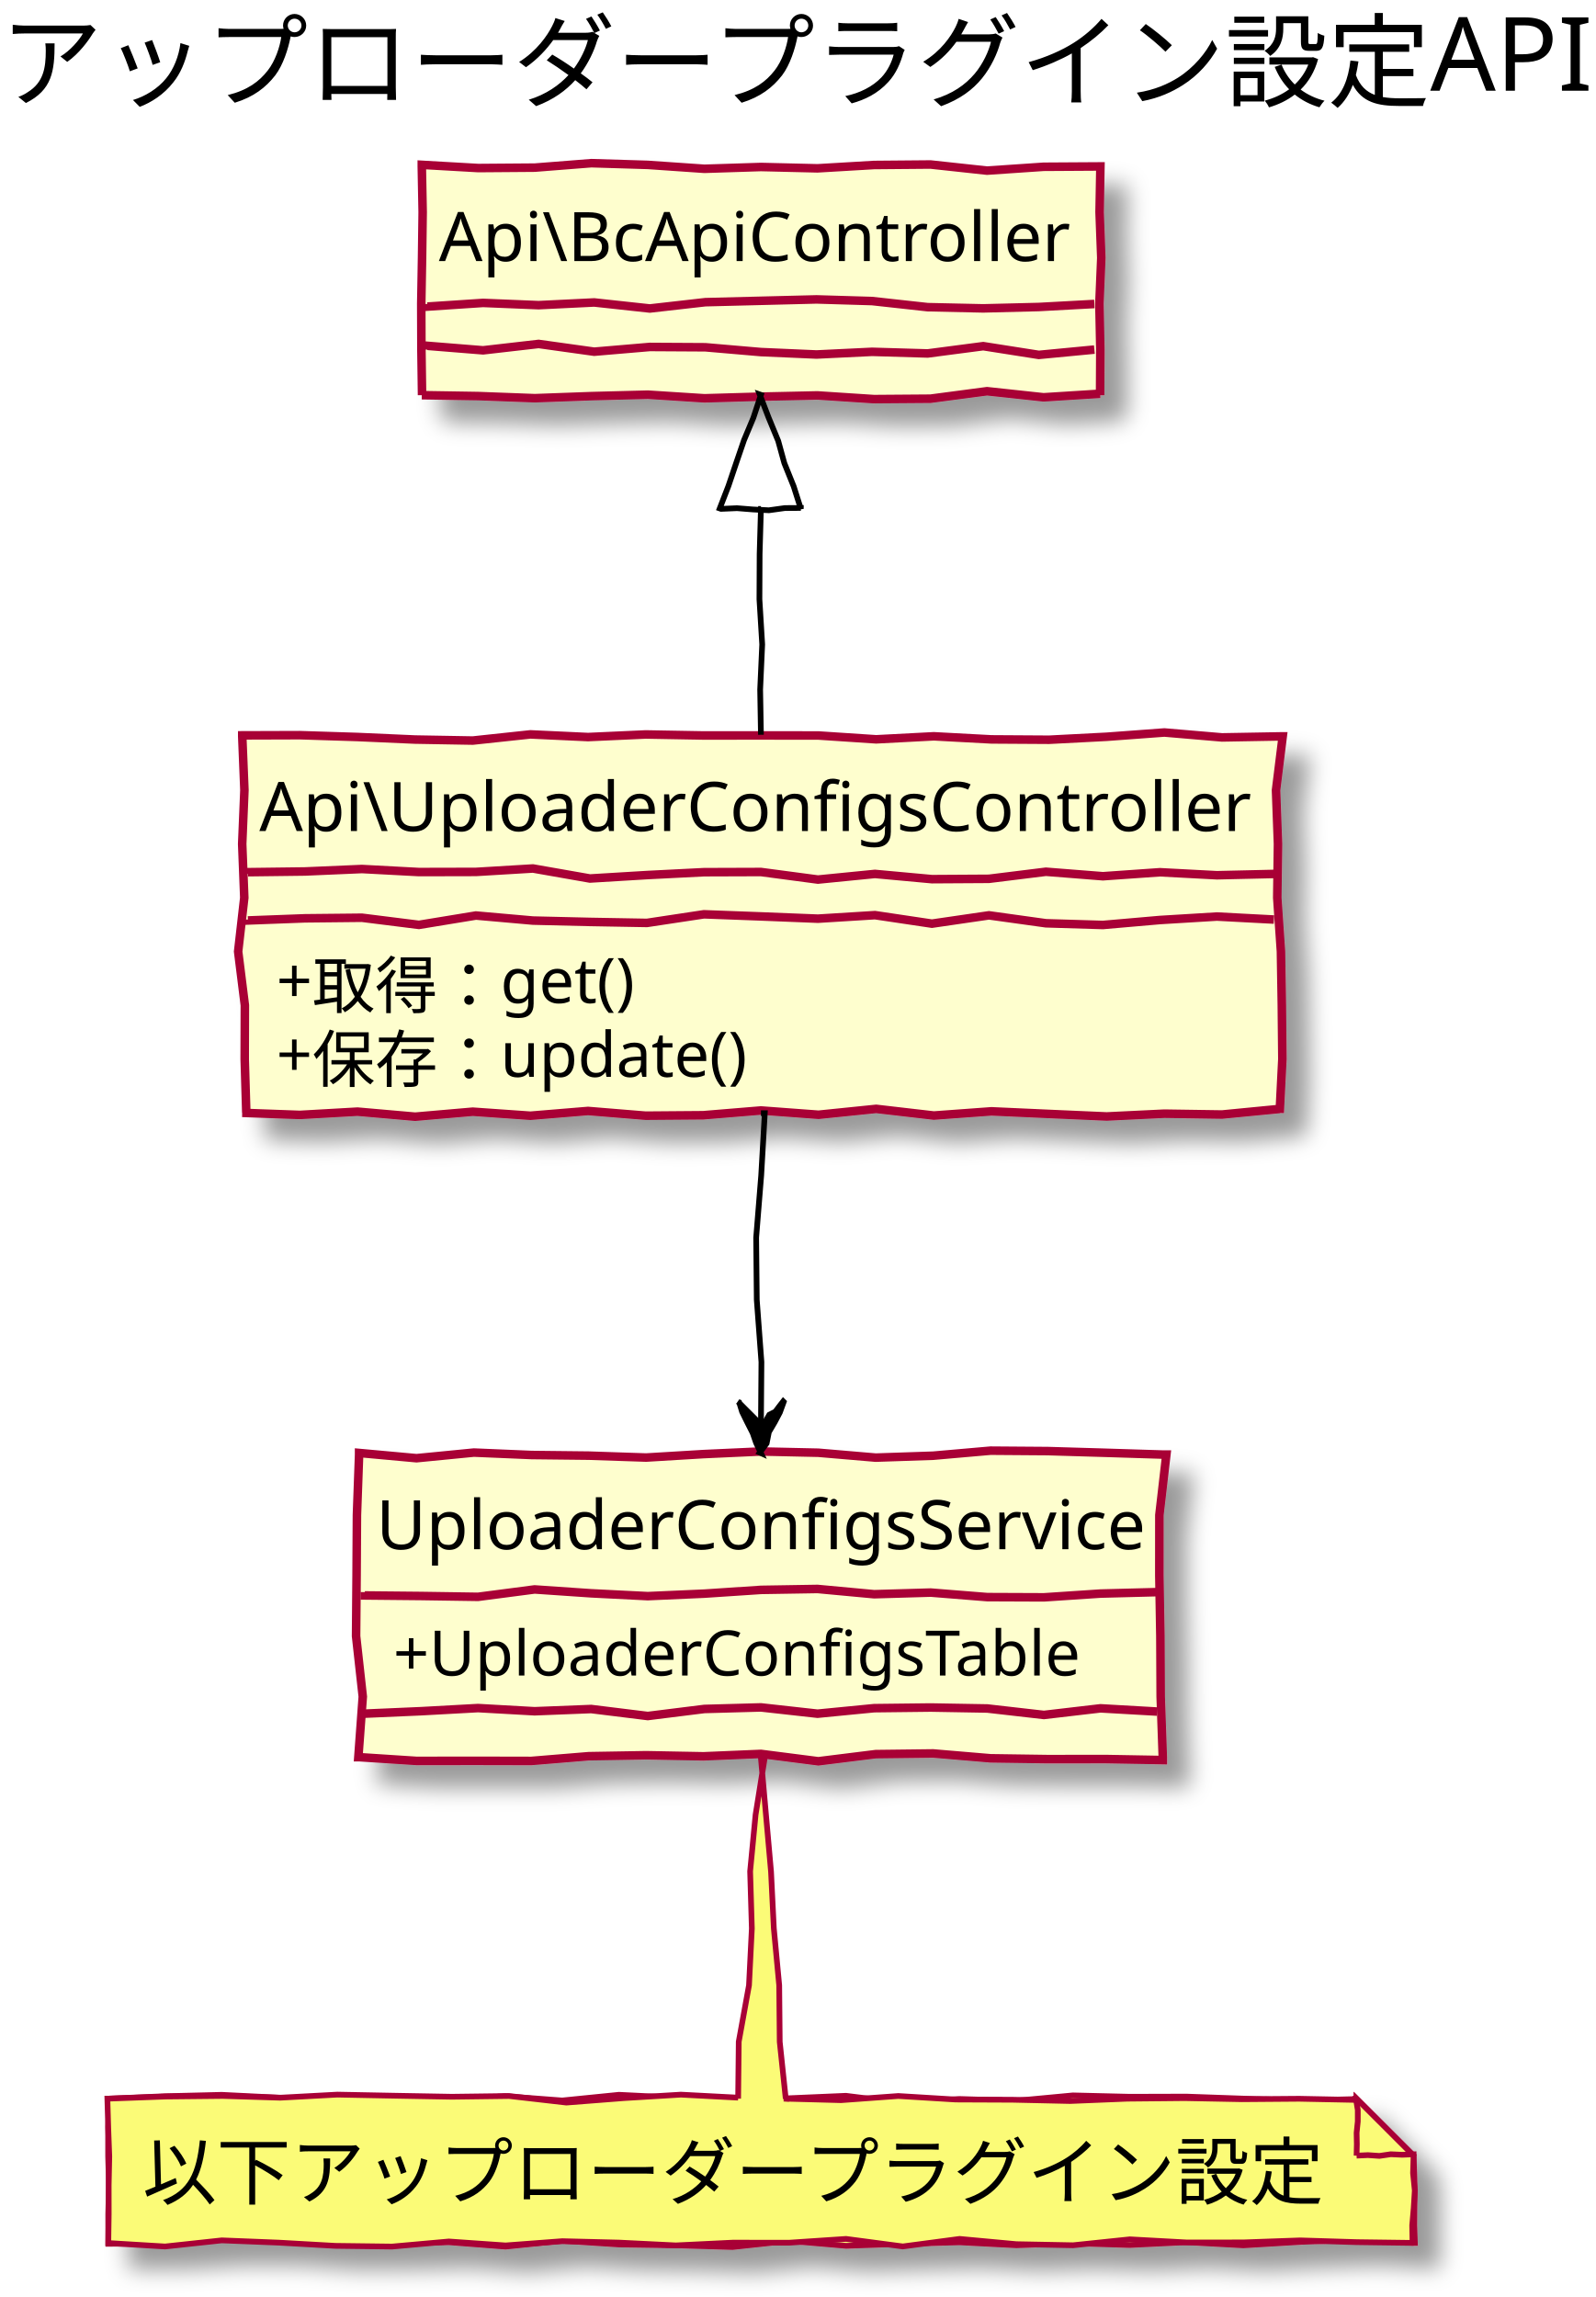
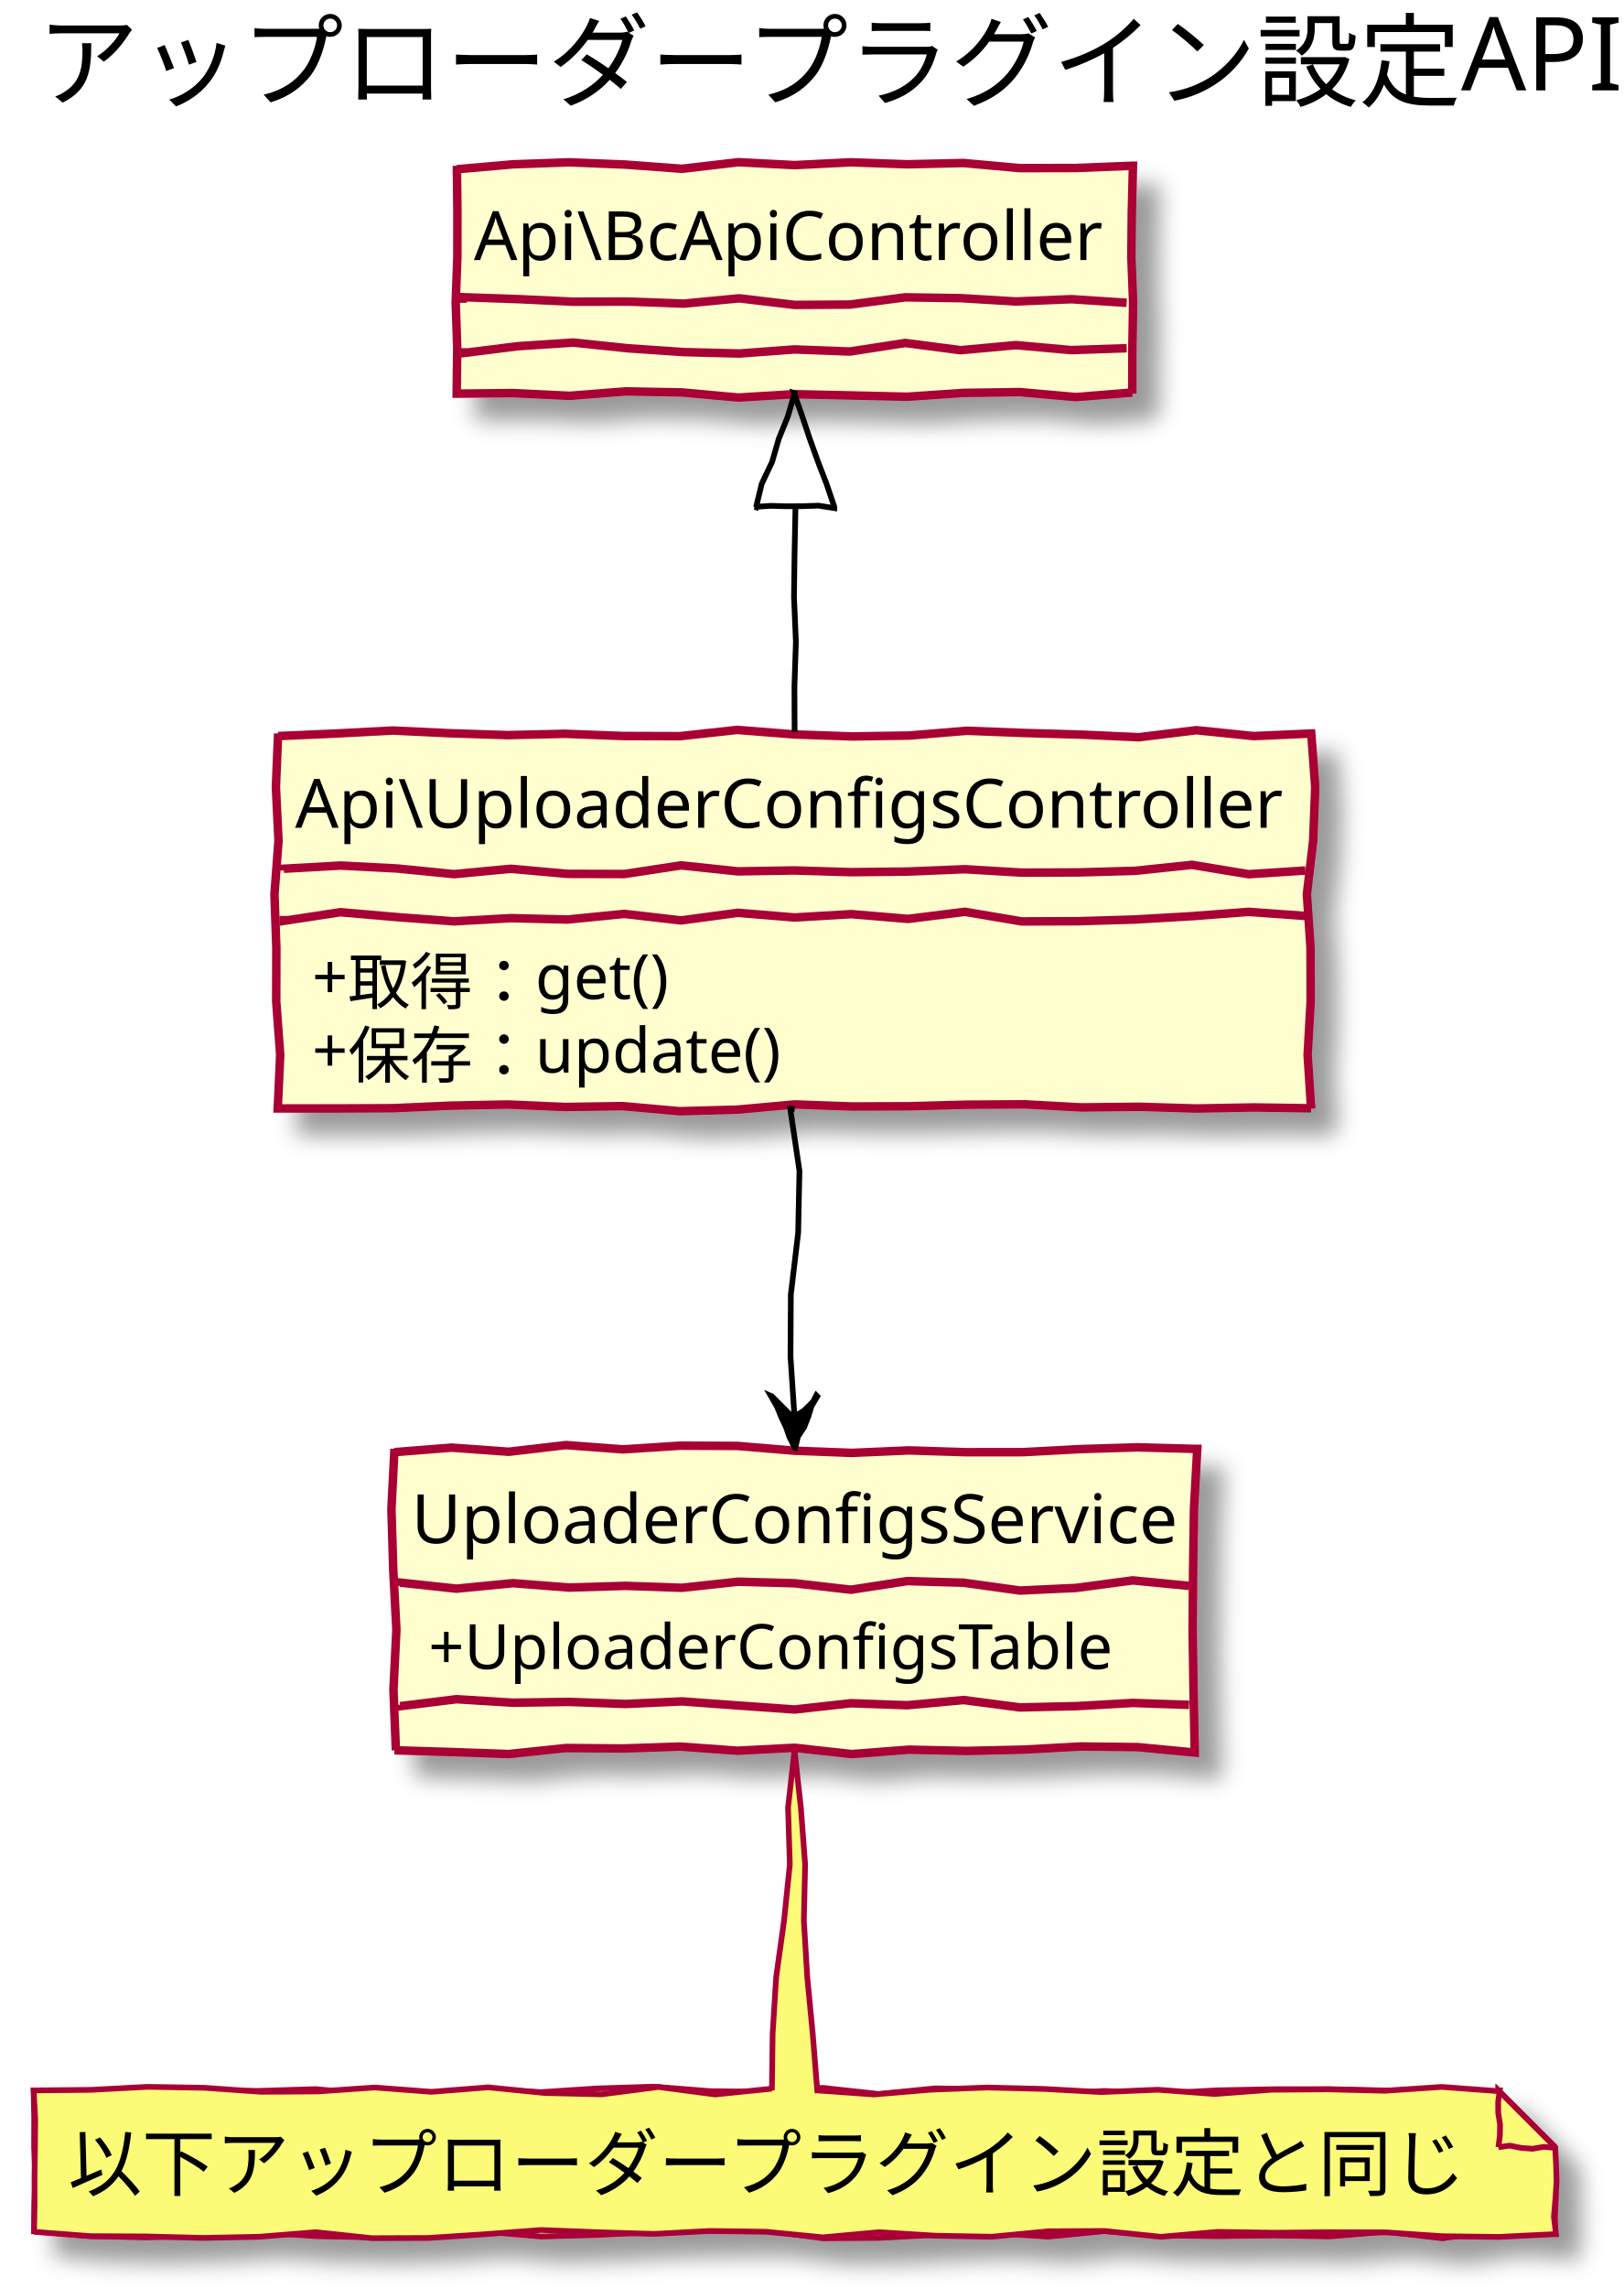
- <svg xmlns="http://www.w3.org/2000/svg" contentScriptType="application/ecmascript" contentStyleType="text/css" height="403px" preserveAspectRatio="none" style="width:280px;height:403px;" version="1.1" viewBox="0 0 280 403" width="280px" zoomAndPan="magnify">
+ <svg xmlns="http://www.w3.org/2000/svg" contentScriptType="application/ecmascript" contentStyleType="text/css" height="403px" preserveAspectRatio="none" style="width:286px;height:403px;" version="1.1" viewBox="0 0 286 403" width="286px" zoomAndPan="magnify">
  <defs>
-     <filter height="300%" id="fqk3hri" width="300%" x="-1" y="-1">
+     <filter height="300%" id="f5z8hrw" width="300%" x="-1" y="-1">
      <feGaussianBlur result="blurOut" stdDeviation="2.0" />
      <feColorMatrix in="blurOut" result="blurOut2" type="matrix" values="0 0 0 0 0 0 0 0 0 0 0 0 0 0 0 0 0 0 .4 0" />
      <feOffset dx="4.0" dy="4.0" in="blurOut2" result="blurOut3" />
      <feBlend in="SourceGraphic" in2="blurOut3" mode="normal" />
    </filter>
  </defs>
  <g>
-     <text fill="#000000" font-family="sans-serif" font-size="18" lengthAdjust="spacingAndGlyphs" textLength="279" x="0" y="17.402">アップローダープラグイン設定API</text>
-     <polygon fill="#FEFECE" filter="url(#fqk3hri)" points="74,29.199,74,28.917,83.917,29.485,93.833,29.409,103.75,28.629,113.667,28.929,123.583,29.614,133.5,29.298,143.417,29.533,153.333,28.948,163.25,28.862,173.167,29.936,183.083,29.261,193,29.199,193.058,29.199,192.909,37.226,193.211,45.252,192.875,53.279,193.042,61.306,193,69.332,193,69.079,183.083,69.705,173.167,68.636,163.25,69.948,153.333,70.023,143.417,69.373,133.5,69.59,123.583,69.879,113.667,69.243,103.75,69.499,93.833,69.86,83.917,69.489,74,69.332,74.046,69.332,73.932,61.306,73.905,53.279,74.046,45.252,74.153,37.226,74,29.199" style="stroke: #A80036; stroke-width: 1.5;" />
-     <text fill="#000000" font-family="sans-serif" font-size="12" lengthAdjust="spacingAndGlyphs" textLength="113" x="77" y="45.801">Api\BcApiController</text>
-     <path d="M75,53.332 L75,53.79 L84.75,53.144 L94.5,53.541 L104.25,53.064 L114,54.123 L123.75,53.016 L133.5,52.773 L143.25,52.529 L153,52.819 L162.75,53.891 L172.5,54.102 L182.25,53.862 L192,53.332 " fill="#FEFECE" style="stroke: #A80036; stroke-width: 1.5;" />
-     <path d="M75,61.332 L75,60.674 L84.75,61.462 L94.5,60.343 L104.25,61.703 L114,60.871 L123.75,60.928 L133.5,61.769 L143.25,62.196 L153,61.725 L162.75,62.011 L172.5,60.732 L182.25,62.265 L192,61.332 " fill="#FEFECE" style="stroke: #A80036; stroke-width: 1.5;" />
-     <polygon fill="#FEFECE" filter="url(#fqk3hri)" points="42.5,129.199,42.5,129.016,52.611,128.984,62.722,129.303,72.833,129.752,82.944,129.929,93.056,128.845,103.167,129.315,113.278,128.857,123.389,129.036,133.5,129.029,143.611,129.042,153.722,129.711,163.833,129.181,173.944,129.724,184.056,129.787,194.167,129.262,204.278,128.513,214.389,129.377,224.5,129.199,225.04,129.199,223.865,138.634,224.209,148.069,224.083,157.503,224.728,166.938,224.883,176.373,224.979,185.808,224.5,195.242,224.5,194.557,214.389,195.539,204.278,195.389,194.167,195.877,184.056,195.435,173.944,194.978,163.833,195.716,153.722,194.545,143.611,195.578,133.5,194.828,123.389,195.662,113.278,195.743,103.167,194.914,93.056,195.749,82.944,195.041,72.833,195.918,62.722,195.031,52.611,195.606,42.5,195.242,43.211,195.242,42.931,185.808,42.959,176.373,41.78,166.938,42.858,157.503,42.491,148.069,42.881,138.634,42.5,129.199" style="stroke: #A80036; stroke-width: 1.5;" />
-     <text fill="#000000" font-family="sans-serif" font-size="12" lengthAdjust="spacingAndGlyphs" textLength="176" x="45.5" y="145.801">Api\UploaderConfigsController</text>
-     <path d="M43.5,153.332 L43.5,153.021 L53.5,152.896 L63.5,152.465 L73.5,152.997 L83.5,152.974 L93.5,152.373 L103.5,154.131 L113.5,153.528 L123.5,153.022 L133.5,152.989 L143.5,154.317 L153.5,153.327 L163.5,154.245 L173.5,154.184 L183.5,152.945 L193.5,153.733 L203.5,153.033 L213.5,153.56 L223.5,153.332 " fill="#FEFECE" style="stroke: #A80036; stroke-width: 1.5;" />
-     <path d="M43.5,161.332 L43.5,161.493 L53.5,161.116 L63.5,161.013 L73.5,162.266 L83.5,160.625 L93.5,161.512 L103.5,161.747 L113.5,161.923 L123.5,160.41 L133.5,160.781 L143.5,161.179 L153.5,160.559 L163.5,162.052 L173.5,160.593 L183.5,161.984 L193.5,162.283 L203.5,161.412 L213.5,160.805 L223.5,161.332 " fill="#FEFECE" style="stroke: #A80036; stroke-width: 1.5;" />
-     <text fill="#000000" font-family="sans-serif" font-size="11" lengthAdjust="spacingAndGlyphs" textLength="67" x="48.5" y="175.967">+取得：get()</text>
-     <text fill="#000000" font-family="sans-serif" font-size="11" lengthAdjust="spacingAndGlyphs" textLength="87" x="48.5" y="188.922">+保存：update()</text>
-     <polygon fill="#FEFECE" filter="url(#fqk3hri)" points="63,255.199,63,254.915,73.071,255.836,83.143,254.849,93.214,255.275,103.286,255.386,113.357,255.722,123.429,255.116,133.5,254.657,143.571,254.876,153.643,255.735,163.714,255.397,173.786,254.514,183.857,254.589,193.929,254.885,204,255.199,204.63,255.199,203.4,265.817,203.393,276.434,203.577,287.052,203.63,297.67,204,308.287,204,308.795,193.929,308.616,183.857,308.63,173.786,308.486,163.714,307.634,153.643,307.754,143.571,309.007,133.5,307.713,123.429,308.138,113.357,307.949,103.286,308.119,93.214,308.949,83.143,308.928,73.071,308.943,63,308.287,62.868,308.287,63.648,297.67,62.471,287.052,62.56,276.434,62.622,265.817,63,255.199" style="stroke: #A80036; stroke-width: 1.5;" />
-     <text fill="#000000" font-family="sans-serif" font-size="12" lengthAdjust="spacingAndGlyphs" textLength="135" x="66" y="271.801">UploaderConfigsService</text>
-     <path d="M64,279.332 L64,279.915 L73.929,280.012 L83.857,280.159 L93.786,278.86 L103.714,279.539 L113.643,280.038 L123.571,279.598 L133.5,278.939 L143.429,278.777 L153.357,279.7 L163.286,279.412 L173.214,280.208 L183.143,280.248 L193.071,279.587 L203,279.332 " fill="#FEFECE" style="stroke: #A80036; stroke-width: 1.5;" />
-     <text fill="#000000" font-family="sans-serif" font-size="11" lengthAdjust="spacingAndGlyphs" textLength="129" x="69" y="293.967">+UploaderConfigsTable</text>
-     <path d="M64,300.287 L64,300.654 L73.929,300.221 L83.857,299.675 L93.786,300.233 L103.714,299.842 L113.643,301.069 L123.571,299.831 L133.5,299.558 L143.429,300.661 L153.357,299.692 L163.286,299.577 L173.214,299.748 L183.143,300.882 L193.071,299.721 L203,300.287 " fill="#FEFECE" style="stroke: #A80036; stroke-width: 1.5;" />
-     <polygon fill="#FBFB77" filter="url(#fqk3hri)" points="19,368.199,19.206,368.199,18.972,373.261,18.974,378.323,19.118,383.385,18.992,388.448,19,393.51,19,393.665,28.956,393.613,38.913,392.947,48.87,392.992,58.826,393.75,68.783,393.67,78.739,393.39,88.696,394.163,98.652,393.135,108.609,393.784,118.565,393.935,128.522,394.231,138.478,393.159,148.435,394.021,158.391,393.677,168.348,393.403,178.304,393.922,188.261,393.573,198.217,393.875,208.174,393.387,218.13,393.935,228.087,393.335,238.043,392.952,248,393.51,248.231,393.51,248.118,390.448,248.142,387.385,248.2,384.323,248.113,381.261,248,378.199,247.893,378.092,245.867,376.067,243.875,374.075,242.046,372.246,239.827,370.027,238,368.199,238,368.273,228.046,368.522,218.091,368.192,208.136,367.84,198.182,367.868,188.227,367.629,178.273,368.565,168.318,368.258,158.364,368.936,148.409,367.699,138.454,368.127,128.5,368.384,118.546,368.014,108.591,367.522,98.636,368.522,88.682,367.769,78.727,368.374,68.773,368.385,58.818,368.276,48.864,368.023,38.909,367.529,28.954,367.773,19,368.199" style="stroke: #A80036; stroke-width: 1.0;" />
-     <polygon fill="#FBFB77" points="19,368.199,18.838,368.199,18.986,373.261,19.174,378.323,19.068,383.385,19.073,388.448,19,393.51,19,393.533,28.956,394.138,38.913,393.064,48.87,393.46,58.826,394.025,68.783,394.151,78.739,393.26,88.696,393.954,98.652,393.207,108.609,393.455,118.565,393.947,128.522,393.466,138.478,393.473,148.435,392.808,158.391,394.128,168.348,392.808,178.304,393.731,188.261,393.922,198.217,392.883,208.174,393.43,218.13,393.424,228.087,393.07,238.043,393.376,248,393.51,247.815,393.51,247.759,390.448,248.025,387.385,248.214,384.323,247.907,381.261,248,378.199,247.942,378.142,246.006,376.205,244.09,374.289,242.068,372.267,239.915,370.114,238,368.199,238,368.422,227.95,368.219,217.9,368.299,207.85,368.107,197.8,368.206,187.75,368.616,177.7,368.393,167.65,368.351,157.6,367.735,147.55,368.466,137.5,368.199,137.854,368.223,136.797,358.237,136.704,348.315,135.763,338.337,135.272,328.389,134.384,318.414,133.5,308.439,134.149,308.483,132.562,318.381,131.605,328.322,131.904,338.346,131.406,348.318,129.608,358.202,129.5,368.199,129.5,368.024,119.454,367.497,109.409,368.106,99.364,368.889,89.318,367.736,79.273,367.866,69.227,367.686,59.182,367.492,49.136,368.034,39.091,367.724,29.046,367.828,19,368.199" style="stroke: #A80036; stroke-width: 1.0;" />
-     <path d="M238,368.199 L237.89,368.199 L238.212,370.199 L238.211,372.199 L238.006,374.199 L238.046,376.199 L238,378.199 " fill="#FBFB77" style="stroke: #A80036; stroke-width: 1.0;" />
-     <path d="M248,378.199 L248,377.967 L246,378.045 L244,377.954 L242,378.245 L240,378.107 L238,378.199 " fill="#FBFB77" style="stroke: #A80036; stroke-width: 1.0;" />
-     <text fill="#000000" font-family="sans-serif" font-size="13" lengthAdjust="spacingAndGlyphs" textLength="208" x="25" y="385.768">以下アップローダープラグイン設定</text>
-     <path d="M133.5,89.289 L133.499,89.289 L133.27,97.213 L133.236,105.137 L133.722,113.061 L133.363,120.985 L133.5,128.909 " fill="none" style="stroke: #000000; stroke-width: 1.0;" />
-     <polygon fill="none" points="126.5,89.279,126.272,89.2,127.803,85.245,129.159,81.23,130.532,77.22,132.17,73.304,133.5,69.279,133.282,69.203,134.843,73.259,136.53,77.36,137.6,81.244,139.245,85.33,140.5,89.279,140.5,89.117,137.7,89.137,134.9,89.526,132.1,89.383,129.3,89.158,126.5,89.279" style="stroke: #000000; stroke-width: 1.0;" />
-     <path d="M133.5,195.309 L134.173,195.309 L133.547,206.221 L132.661,217.133 L132.769,228.045 L133.586,238.957 L133.5,249.869 " fill="none" style="stroke: #000000; stroke-width: 1.0;" />
-     <polygon fill="#000000" points="133.5,254.949,133.296,254.858,134.497,253.237,134.891,251.256,135.9,249.549,136.823,247.804,137.5,245.949,137.409,245.859,136.709,246.758,136.024,247.673,134.966,248.215,134.387,249.236,133.5,249.949,133.556,250.006,132.674,249.123,131.747,248.196,131.227,247.676,130.361,246.81,129.5,245.949,129.681,246.03,130.195,247.702,131.102,249.55,132.052,251.417,132.641,253.123,133.5,254.949" style="stroke: #000000; stroke-width: 1.0;" />
+     <text fill="#000000" font-family="sans-serif" font-size="18" lengthAdjust="spacingAndGlyphs" textLength="279" x="6.5" y="17.402">アップローダープラグイン設定API</text>
+     <polygon fill="#FEFECE" filter="url(#f5z8hrw)" points="80.5,29.199,80.5,29.81,90.417,28.942,100.333,28.586,110.25,28.994,120.167,29.731,130.083,28.568,140,29.083,149.917,28.586,159.833,28.938,169.75,28.712,179.667,29.612,189.583,29.59,199.5,29.199,199.612,29.199,199.413,37.226,199.332,45.252,199.643,53.279,199.508,61.306,199.5,69.332,199.5,69.137,189.583,69.943,179.667,69.06,169.75,69.205,159.833,69.88,149.917,69.65,140,69.428,130.083,70.024,120.167,69.117,110.25,68.936,100.333,69.717,90.417,69.236,80.5,69.332,80.459,69.332,80.56,61.306,80.287,53.279,80.581,45.252,80.589,37.226,80.5,29.199" style="stroke: #A80036; stroke-width: 1.5;" />
+     <text fill="#000000" font-family="sans-serif" font-size="12" lengthAdjust="spacingAndGlyphs" textLength="113" x="83.5" y="45.801">Api\BcApiController</text>
+     <path d="M81.5,53.332 L81.5,52.345 L91.25,52.686 L101,53.14 L110.75,53.118 L120.5,53.477 L130.25,52.544 L140,53.707 L149.75,53.647 L159.5,52.369 L169.25,52.516 L179,53.099 L188.75,52.699 L198.5,53.332 " fill="#FEFECE" style="stroke: #A80036; stroke-width: 1.5;" />
+     <path d="M81.5,61.332 L81.5,62.205 L91.25,60.98 L101,60.339 L110.75,61.356 L120.5,62.018 L130.25,62.267 L140,61.548 L149.75,61.918 L159.5,60.41 L169.25,61.681 L179,60.79 L188.75,61.669 L198.5,61.332 " fill="#FEFECE" style="stroke: #A80036; stroke-width: 1.5;" />
+     <polygon fill="#FEFECE" filter="url(#f5z8hrw)" points="49,129.199,49,129.649,59.111,129.203,69.222,128.673,79.333,129.154,89.444,129.482,99.556,129.247,109.667,129.633,119.778,129.666,129.889,128.564,140,129.362,150.111,129.71,160.222,129.557,170.333,128.712,180.444,129.102,190.556,129.394,200.667,129.854,210.778,128.614,220.889,129.653,231,129.199,231.028,129.199,231.728,138.634,231.366,148.069,230.258,157.503,230.899,166.938,230.921,176.373,230.389,185.808,231,195.242,231,195.208,220.889,195.061,210.778,195.247,200.667,194.943,190.556,195.053,180.444,194.509,170.333,194.578,160.222,194.851,150.111,194.89,140,194.531,129.889,195.45,119.778,195.725,109.667,194.828,99.556,194.979,89.444,194.544,79.333,194.748,69.222,195.192,59.111,195.236,49,195.242,48.934,195.242,49.372,185.808,48.666,176.373,48.69,166.938,48.359,157.503,49.068,148.069,48.611,138.634,49,129.199" style="stroke: #A80036; stroke-width: 1.5;" />
+     <text fill="#000000" font-family="sans-serif" font-size="12" lengthAdjust="spacingAndGlyphs" textLength="176" x="52" y="145.801">Api\UploaderConfigsController</text>
+     <path d="M50,153.332 L50,153.017 L60,152.456 L70,152.975 L80,153.967 L90,153.024 L100,153.918 L110,153.946 L120,152.424 L130,153.478 L140,153.318 L150,153.62 L160,153.511 L170,153.103 L180,153.698 L190,153.665 L200,153.384 L210,152.333 L220,153.978 L230,153.332 " fill="#FEFECE" style="stroke: #A80036; stroke-width: 1.5;" />
+     <path d="M50,161.332 L50,162.197 L60,160.671 L70,161.543 L80,162.283 L90,161.718 L100,161.963 L110,160.969 L120,162.12 L130,160.776 L140,161.602 L150,161.013 L160,161.854 L170,160.602 L180,162.293 L190,162.257 L200,161.956 L210,161.374 L220,160.612 L230,161.332 " fill="#FEFECE" style="stroke: #A80036; stroke-width: 1.5;" />
+     <text fill="#000000" font-family="sans-serif" font-size="11" lengthAdjust="spacingAndGlyphs" textLength="67" x="55" y="175.967">+取得：get()</text>
+     <text fill="#000000" font-family="sans-serif" font-size="11" lengthAdjust="spacingAndGlyphs" textLength="87" x="55" y="188.922">+保存：update()</text>
+     <polygon fill="#FEFECE" filter="url(#f5z8hrw)" points="69.5,255.199,69.5,255.778,79.571,254.977,89.643,255.707,99.714,254.53,109.786,255.287,119.857,254.635,129.929,254.681,140,255.523,150.071,255.903,160.143,255.47,170.214,255.786,180.286,255.778,190.357,255.237,200.429,254.926,210.5,255.199,210.941,255.199,210.364,265.817,210.21,276.434,210.129,287.052,210.281,297.67,210.5,308.287,210.5,308.688,200.429,307.731,190.357,307.623,180.286,308.173,170.214,308.402,160.143,308.179,150.071,308.958,140,307.846,129.929,308.364,119.857,307.636,109.786,307.97,99.714,307.893,89.643,308.95,79.571,308.593,69.5,308.287,69.753,308.287,69.321,297.67,69.841,287.052,69.283,276.434,68.965,265.817,69.5,255.199" style="stroke: #A80036; stroke-width: 1.5;" />
+     <text fill="#000000" font-family="sans-serif" font-size="12" lengthAdjust="spacingAndGlyphs" textLength="135" x="72.5" y="271.801">UploaderConfigsService</text>
+     <path d="M70.5,279.332 L70.5,278.75 L80.429,279.822 L90.357,278.856 L100.286,279.628 L110.214,279.327 L120.143,279.668 L130.071,278.594 L140,278.87 L149.929,280.008 L159.857,278.485 L169.786,278.772 L179.714,280.155 L189.643,279.688 L199.571,278.361 L209.5,279.332 " fill="#FEFECE" style="stroke: #A80036; stroke-width: 1.5;" />
+     <text fill="#000000" font-family="sans-serif" font-size="11" lengthAdjust="spacingAndGlyphs" textLength="129" x="75.5" y="293.967">+UploaderConfigsTable</text>
+     <path d="M70.5,300.287 L70.5,300.52 L80.429,299.293 L90.357,299.906 L100.286,299.766 L110.214,300.13 L120.143,299.677 L130.071,300.399 L140,301.105 L149.929,300.001 L159.857,300.353 L169.786,299.438 L179.714,300.74 L189.643,300.514 L199.571,299.951 L209.5,300.287 " fill="#FEFECE" style="stroke: #A80036; stroke-width: 1.5;" />
+     <polygon fill="#FBFB77" filter="url(#f5z8hrw)" points="6,368.199,5.929,368.199,6.024,373.261,6.004,378.323,6.229,383.385,6.044,388.448,6,393.51,6,392.984,15.926,393.867,25.852,394.097,35.778,393.764,45.704,393.164,55.63,393.871,65.556,394.088,75.481,393.807,85.407,393.083,95.333,393.933,105.259,393.656,115.185,393.169,125.111,392.943,135.037,392.887,144.963,394.247,154.889,394.183,164.815,393.642,174.741,393.308,184.667,393.959,194.593,392.988,204.518,393.756,214.444,393.873,224.37,393.752,234.296,393.918,244.222,393.092,254.148,394.256,264.074,392.803,274,393.51,274.031,393.51,273.962,390.448,274.103,387.385,274.076,384.323,273.917,381.261,274,378.199,274.005,378.204,272.067,376.267,269.97,374.169,268.096,372.295,265.915,370.114,264,368.199,264,368.544,254.077,368.048,244.154,368.212,234.231,367.976,224.308,367.988,214.385,368.185,204.462,368.713,194.538,368.297,184.615,368.884,174.692,368.02,164.769,367.833,154.846,368.83,144.923,367.748,135,368.435,125.077,368.328,115.154,367.536,105.231,367.851,95.308,368.499,85.385,368.002,75.462,368.692,65.538,368.891,55.615,367.971,45.692,368.276,35.769,368.34,25.846,367.698,15.923,368.605,6,368.199" style="stroke: #A80036; stroke-width: 1.0;" />
+     <polygon fill="#FBFB77" points="6,368.199,5.927,368.199,6.206,373.261,6.161,378.323,6.08,383.385,6.087,388.448,6,393.51,6,393.105,15.926,393.867,25.852,393.92,35.778,394.179,45.704,393.974,55.63,393.17,65.556,394.226,75.481,394.187,85.407,393.53,95.333,392.787,105.259,393.171,115.185,393.475,125.111,392.951,135.037,393.098,144.963,394.077,154.889,393.172,164.815,393.789,174.741,393.97,184.667,393.008,194.593,392.952,204.518,393.981,214.444,393.118,224.37,393.262,234.296,393.175,244.222,393.201,254.148,393.88,264.074,394.002,274,393.51,274.145,393.51,273.776,390.448,274.044,387.385,274.249,384.323,274.164,381.261,274,378.199,273.965,378.164,271.904,376.103,269.882,374.081,267.834,372.033,266.1,370.299,264,368.199,264,368.326,254,367.579,244,368.259,234,368.012,224,368.082,214,368.83,204,368.078,194,368.492,184,367.941,174,367.685,164,368.069,154,368.912,144,368.199,143.99,368.199,143.195,358.23,142.234,348.25,141.632,338.295,141.855,328.394,141.106,318.429,140,308.439,139.975,308.438,138.845,318.366,139.159,328.392,138.136,338.328,136.755,348.24,136.129,358.203,136,368.199,136,367.892,126,368.91,116,367.595,106,368.89,96,368.657,86,367.655,76,368.446,66,367.684,56,368.379,46,368.441,36,367.734,26,367.568,16,368.098,6,368.199" style="stroke: #A80036; stroke-width: 1.0;" />
+     <path d="M264,368.199 L264.239,368.199 L263.959,370.199 L263.976,372.199 L264.293,374.199 L264.257,376.199 L264,378.199 " fill="#FBFB77" style="stroke: #A80036; stroke-width: 1.0;" />
+     <path d="M274,378.199 L274,378.317 L272,378.138 L270,378.474 L268,378.323 L266,377.926 L264,378.199 " fill="#FBFB77" style="stroke: #A80036; stroke-width: 1.0;" />
+     <text fill="#000000" font-family="sans-serif" font-size="13" lengthAdjust="spacingAndGlyphs" textLength="247" x="12" y="385.768">以下アップローダープラグイン設定と同じ</text>
+     <path d="M140,89.289 L140.154,89.289 L139.998,97.213 L139.894,105.137 L140.228,113.061 L139.969,120.985 L140,128.909 " fill="none" style="stroke: #000000; stroke-width: 1.0;" />
+     <polygon fill="none" points="133,89.279,133.206,89.351,134.208,85.212,136.033,81.361,137.213,77.284,138.804,73.35,140,69.279,139.902,69.245,141.321,73.251,142.649,77.226,144.09,81.241,145.651,85.297,147,89.279,147,89.498,144.2,89.064,141.4,89.157,138.6,89.176,135.8,89.097,133,89.279" style="stroke: #000000; stroke-width: 1.0;" />
+     <path d="M140,195.309 L139.238,195.309 L140.854,206.221 L140.629,217.133 L139.334,228.045 L139.278,238.957 L140,249.869 " fill="none" style="stroke: #000000; stroke-width: 1.0;" />
+     <polygon fill="#000000" points="140,254.949,140.118,255.002,140.579,253.051,141.679,251.384,142.4,249.549,142.987,247.655,144,245.949,143.828,245.777,143.281,246.831,142.498,247.647,141.684,248.433,140.698,249.047,140,249.949,140.122,250.071,139.322,249.271,138.263,248.212,137.571,247.52,136.942,246.891,136,245.949,135.81,245.865,136.924,247.804,137.629,249.562,138.49,251.389,139.087,253.099,140,254.949" style="stroke: #000000; stroke-width: 1.0;" />
  </g>
</svg>
